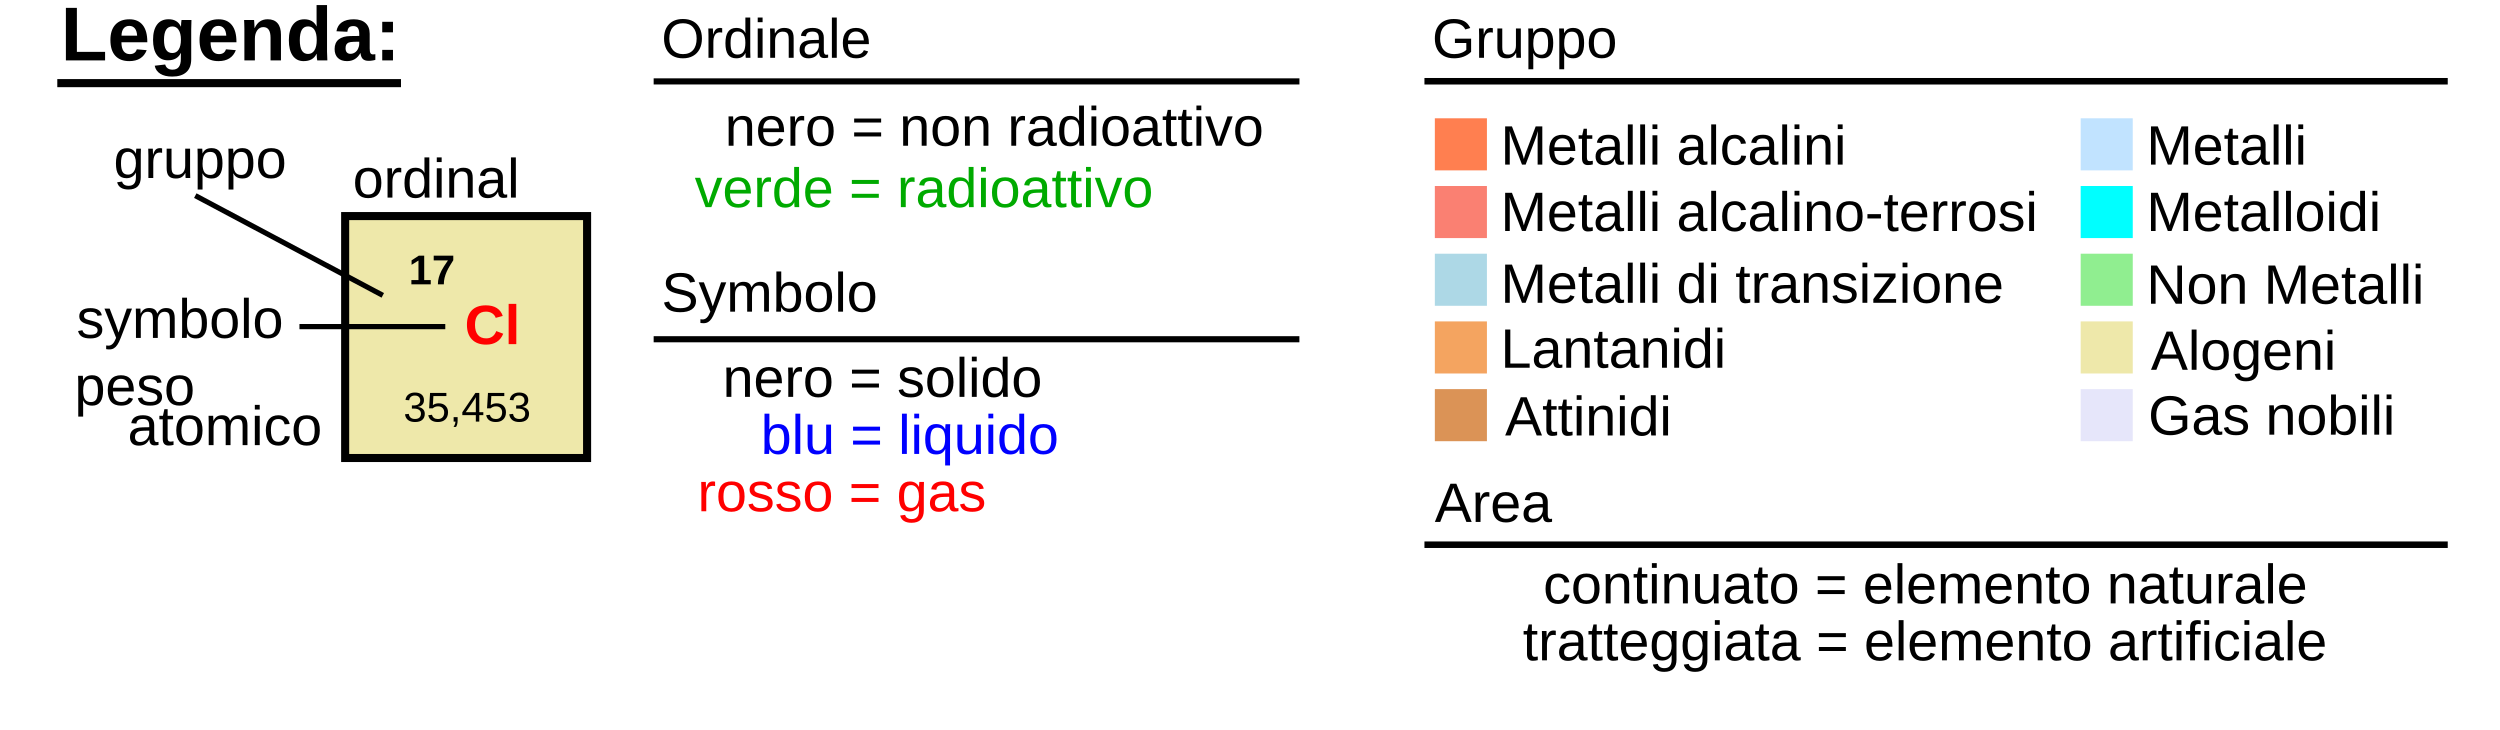
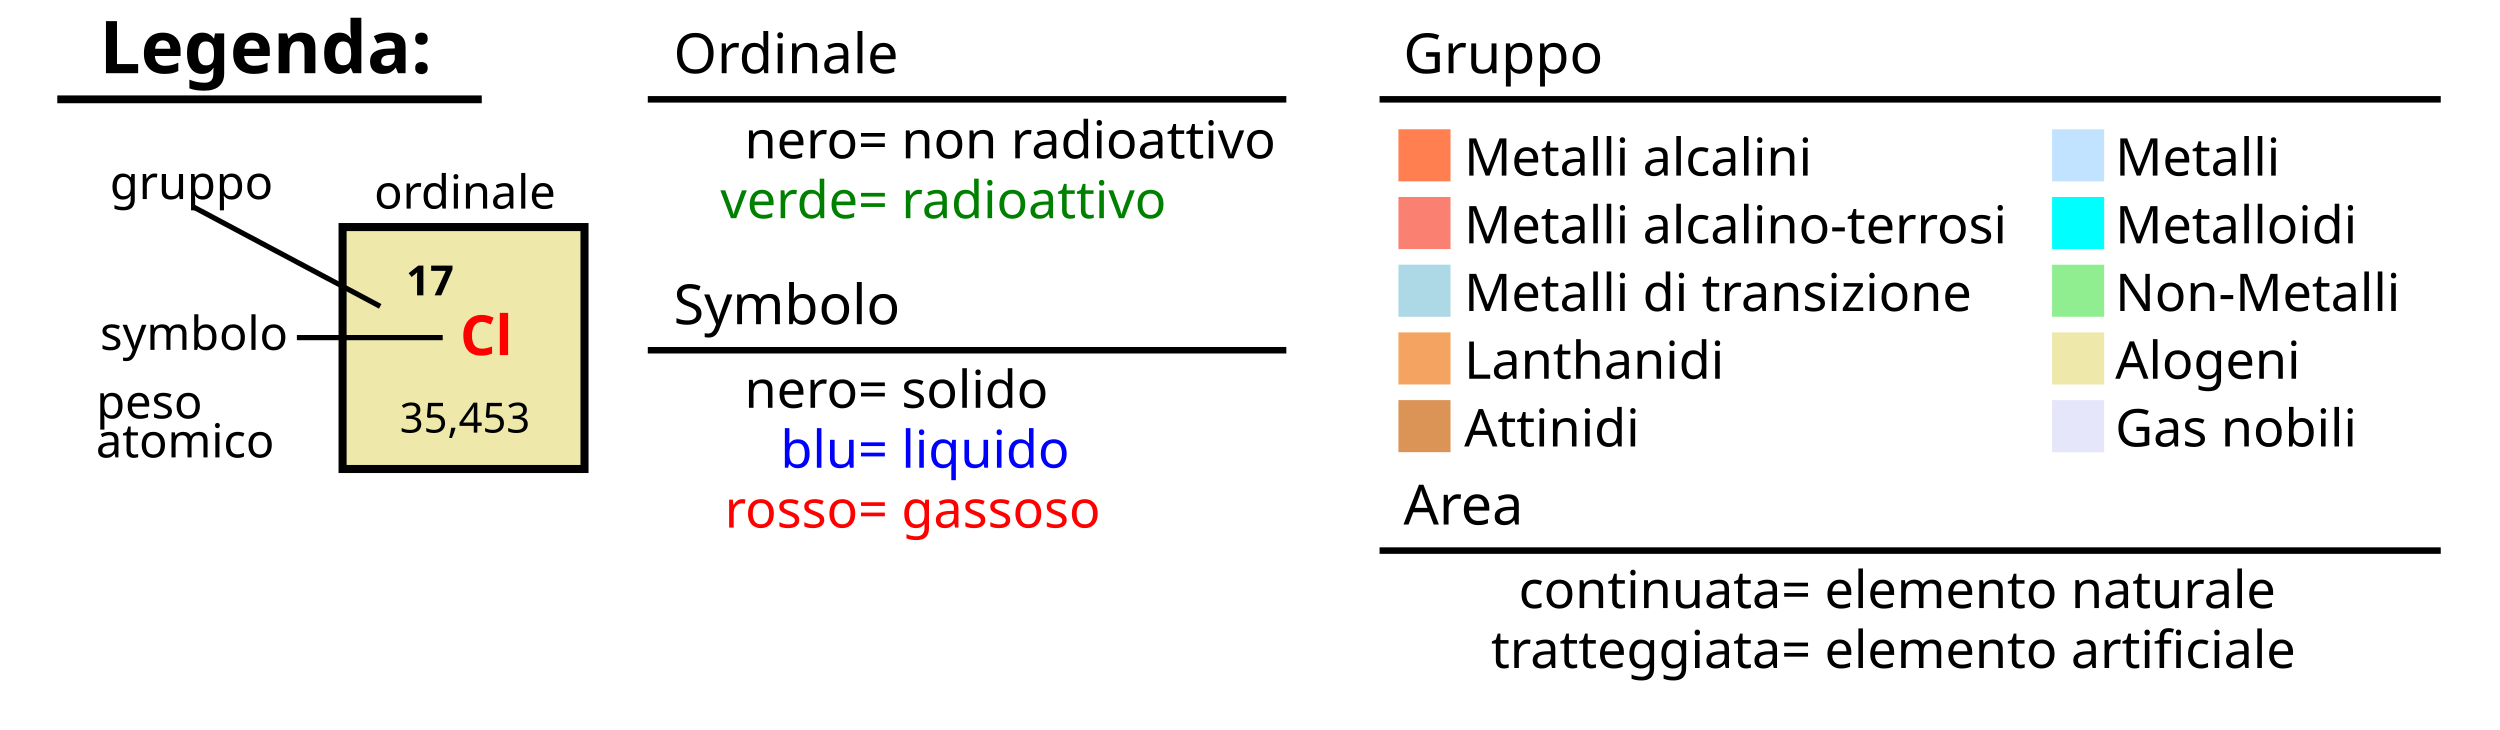
<svg xmlns="http://www.w3.org/2000/svg" width="960" height="280">
-   <text transform="translate(0 -111.87)" x="167.488" y="187.753" font-family="Liberation Sans" font-size="21.333" font-weight="400" stroke-linecap="square" stroke-width="1.5" text-align="center" text-anchor="middle" style="font-feature-settings:normal;font-variant-caps:normal;font-variant-ligatures:normal;font-variant-numeric:normal">
-     <tspan text-align="center" style="font-feature-settings:normal;font-variant-caps:normal;font-variant-ligatures:normal;font-variant-numeric:normal">
-     ordinal</tspan>
+ !--- legend text --&gt;
+   <text x="102.0" y="28.1" font-family="Noto Sans" fill="#0" text-anchor="middle">
+     <tspan font-size="28" font-weight="700">Legenda:</tspan>
  </text>
-   <text transform="translate(0 -111.87)" x="76.845" y="180.219" font-family="Liberation Sans" font-size="21.333" font-weight="400" stroke-linecap="square" stroke-width="1.5" text-align="center" text-anchor="middle" style="font-feature-settings:normal;font-variant-caps:normal;font-variant-ligatures:normal;font-variant-numeric:normal">
-     <tspan text-align="center" style="font-feature-settings:normal;font-variant-caps:normal;font-variant-ligatures:normal;font-variant-numeric:normal">
-     gruppo</tspan>
+   <path d="m23.5 38.143h160" fill="none" stroke="#000" stroke-linecap="square" stroke-width="3.0" />
+ !--- ordinal text --&gt;
+   <text x="178.55" y="80.1" font-family="Noto Sans" fill="#0" text-anchor="middle">
+     <tspan font-size="18">ordinale</tspan>
  </text>
-   <path d="m132.54 82.972h92.903v92.903h-92.903z" fill="#eee8aa" font-family="Liberation Sans" font-size="12" stroke="#000" stroke-linecap="square" stroke-width="3.097" />
-   <path d="m146.99 113.42-72-38.304" font-family="Liberation Sans" font-size="12" stroke="#000" stroke-width="2" />
-   <text transform="translate(0 -111.87)" x="199.762" y="244.007" fill="red" font-family="Liberation Sans" font-size="18" font-weight="700" stroke-linecap="square" stroke-width="1.5" text-anchor="end">
-     <tspan font-size="21.333">Cl</tspan>
+   <path d="m131.55 87.191h92.903v92.903h-92.903z" fill="#eee8aa" stroke="#000" stroke-linecap="square" stroke-width="3.097" />
+   <text x="73.53" y="76.453" font-family="Noto Sans" fill="#0" text-anchor="middle">
+     <tspan font-size="18">gruppo</tspan>
  </text>
-   <text transform="translate(0 -111.87)" x="156.956" y="221.058" font-family="Liberation Sans" font-size="18" font-weight="700" stroke-linecap="square" stroke-width="1.5">
-     <tspan font-size="16">17</tspan>
+   <path d="m146 117.64-72-38.304" stroke="#000" stroke-width="2" />
+   <text x="155.968" y="113.407" font-family="Noto Sans" fill="#0" text-anchor="begin">
+     <tspan font-size="16" font-weight="700">17</tspan>
  </text>
-   <text transform="translate(0 -111.87)" x="154.915" y="273.772" font-family="Liberation Sans" font-size="13.5" stroke-linecap="square" stroke-width="1.5">
+   <text x="110.55" y="134.356" font-family="Noto Sans" fill="#0" text-anchor="end">
+     <tspan font-size="18">symbolo</tspan>
+   </text>38.143
+ 
+   <path d="m170 129.64h-56" stroke="#000" stroke-width="2" />
+   <text x="196.774" y="136.356" font-family="Noto Sans" fill="red" text-anchor="end">
+     <tspan font-size="21.333" font-weight="700">Cl</tspan>
+   </text>
+   <text x="36.84" y="160.654" font-family="Noto Sans" fill="#0">
+     <tspan font-size="18">peso</tspan>
+     <tspan dx="-44" dy="15" font-size="18">atomico</tspan>
+   </text>
+   <text x="178.55" y="166.121" font-family="Noto Sans" fill="#0" text-anchor="middle">
    <tspan font-size="16">35,453</tspan>
  </text>
-   <path d="m170.99 125.42h-56" font-family="Liberation Sans" font-size="12" stroke="#000" stroke-width="2" />
-   <text transform="translate(0 -111.87)" x="108.832" y="241.629" font-family="Liberation Sans" font-size="21.333" font-weight="400" stroke-linecap="square" stroke-width="1.5" text-align="end" text-anchor="end" style="font-feature-settings:normal;font-variant-caps:normal;font-variant-ligatures:normal;font-variant-numeric:normal">
-   symbolo</text>
-   <text transform="translate(0 -111.87)" x="253.977" y="134.058" font-family="Liberation Sans" font-size="18" stroke-linecap="square" stroke-width="1.5">
+   <text x="258.66" y="28.1" font-family="Noto Sans" fill="#0">
    <tspan font-size="21.333">Ordinale</tspan>
  </text>
-   <path d="m252.18 31.258h245.63" fill="none" font-family="Liberation Sans" font-size="12" stroke="#000" stroke-linecap="square" stroke-width="2.351" />
-   <text transform="translate(0 -111.87)" x="278.323" y="167.843" font-family="Liberation Sans" font-size="18" font-weight="400" stroke-linecap="square" stroke-width="1.5" style="font-feature-settings:normal;font-variant-caps:normal;font-variant-ligatures:normal;font-variant-numeric:normal">
-     <tspan x="278.323" y="167.843" font-size="21.333">nero = non radioattivo</tspan>
+   <path d="m250.0 38.143h242.7" fill="none" stroke="#000" stroke-linecap="square" stroke-width="2.5" />
+   <text x="329.5" y="60.8" font-family="Noto Sans" fill="#0" text-anchor="end">
+     <tspan font-size="20">nero </tspan>
  </text>
-   <text transform="translate(0 -111.87)" x="266.774" y="191.415" fill="#0a0" font-family="Liberation Sans" font-size="18" font-weight="400" stroke-linecap="square" stroke-width="1.5" style="font-feature-settings:normal;font-variant-caps:normal;font-variant-ligatures:normal;font-variant-numeric:normal">
-     <tspan x="266.774" y="191.415" font-size="21.333">verde = radioattivo</tspan>
+   <text x="329.5" y="60.8" font-family="Noto Sans" fill="#0" text-anchor="start">
+     <tspan font-size="20">= non radioattivo</tspan>
  </text>
-   <text transform="translate(0 -111.87)" x="254.019" y="231.558" font-family="Liberation Sans" font-size="18" stroke-linecap="square" stroke-width="1.5">
+   <text x="329.5" y="83.8" font-family="Noto Sans" fill="green" text-anchor="end">
+     <tspan font-size="20">verde </tspan>
+   </text>
+   <text x="329.5" y="83.8" font-family="Noto Sans" fill="green" text-anchor="start">
+     <tspan font-size="20">= radioattivo</tspan>
+   </text>
+   <text x="258.66" y="124.5" font-family="Noto Sans" fill="#0">
    <tspan font-size="21.333">Symbolo</tspan>
  </text>
-   <path d="m252.18 130.27h245.61" fill="none" font-family="Liberation Sans" font-size="12" stroke="#000" stroke-linecap="square" stroke-width="2.351" />
-   <text transform="translate(0 -111.87)" x="277.488" y="264.272" font-family="Liberation Sans" font-size="18" font-weight="400" stroke-linecap="square" stroke-width="1.5" style="font-feature-settings:normal;font-variant-caps:normal;font-variant-ligatures:normal;font-variant-numeric:normal">
-     <tspan x="277.488" y="264.272" font-size="21.333">nero = solido</tspan>
+   <path d="m250.0 134.49h242.7" fill="none" stroke="#000" stroke-linecap="square" stroke-width="2.5" />
+   <text x="329.5" y="156.6" font-family="Noto Sans" fill="#0" text-anchor="end">
+     <tspan font-size="20">nero </tspan>
  </text>
-   <text transform="translate(0 -111.87)" x="292.131" y="286.176" fill="#00f" font-family="Liberation Sans" font-size="18" font-weight="400" stroke-linecap="square" stroke-width="1.5" style="font-feature-settings:normal;font-variant-caps:normal;font-variant-ligatures:normal;font-variant-numeric:normal">
-     <tspan x="292.131" y="286.176" font-size="21.333">blu = liquido</tspan>
+   <text x="329.5" y="156.6" font-family="Noto Sans" fill="#0" text-anchor="start">
+     <tspan font-size="20">= solido</tspan>
  </text>
-   <text transform="translate(0 -111.87)" x="267.845" y="308.201" fill="red" font-family="Liberation Sans" font-size="18" font-weight="400" stroke-linecap="square" stroke-width="1.5" style="font-feature-settings:normal;font-variant-caps:normal;font-variant-ligatures:normal;font-variant-numeric:normal">
-     <tspan x="267.845" y="308.201" font-size="21.333">rosso = gas</tspan>
+   <text x="329.5" y="179.6" font-family="Noto Sans" fill="blue" text-anchor="end">
+     <tspan font-size="20">blu </tspan>
  </text>
-   <text transform="translate(0 -111.87)" x="549.908" y="134.058" font-family="Liberation Sans" font-size="18" stroke-linecap="square" stroke-width="1.5">
+   <text x="329.5" y="179.6" font-family="Noto Sans" fill="blue" text-anchor="start">
+     <tspan font-size="20">= liquido</tspan>
+   </text>
+   <text x="329.5" y="202.6" font-family="Noto Sans" fill="red" text-anchor="end">
+     <tspan font-size="20">rosso </tspan>
+   </text>
+   <text x="329.5" y="202.6" font-family="Noto Sans" fill="red" text-anchor="start">
+     <tspan font-size="20">= gassoso</tspan>
+   </text>
+   <text x="538.928" y="28.1" font-family="Noto Sans" fill="#0">
    <tspan font-size="21.333">Gruppo</tspan>
  </text>
-   <path d="m548.24 31.2h390.44" fill="none" font-family="Liberation Sans" font-size="12" stroke="#000" stroke-linecap="square" stroke-width="2.505" />
-   <path d="m550.98 45.424h20v20h-20z" fill="coral" font-family="Liberation Sans" font-size="12" />
-   <path d="m550.98 71.424h20v20h-20z" fill="salmon" font-family="Liberation Sans" font-size="12" />
-   <path d="m550.98 97.424h20v20h-20z" fill="#add8e6" font-family="Liberation Sans" font-size="12" />
-   <path d="m550.98 123.42h20v20h-20z" fill="#f4a460" font-family="Liberation Sans" font-size="12" />
-   <path d="m550.98 149.42h20v20h-20z" fill="#db9356" font-family="Liberation Sans" font-size="12" />
-   <path d="m798.98 45.424h20v20h-20z" fill="#c1e3ff" font-family="Liberation Sans" font-size="12" />
-   <path d="m798.98 71.424h20v20h-20z" fill="#0ff" font-family="Liberation Sans" font-size="12" />
-   <path d="m798.98 97.424h20v20h-20z" fill="#90ee90" font-family="Liberation Sans" font-size="12" />
-   <path d="m798.98 123.42h20v20h-20z" fill="#eee8aa" font-family="Liberation Sans" font-size="12" />
-   <path d="m798.98 149.42h20v20h-20z" fill="#e6e6fa" font-family="Liberation Sans" font-size="12" />
-   <text transform="translate(0 -111.87)" x="576.231" y="175.084" font-family="Liberation Sans" font-size="21.333" font-weight="400" stroke-linecap="square" stroke-width="1.5" style="font-feature-settings:normal;font-variant-caps:normal;font-variant-ligatures:normal;font-variant-numeric:normal">
-   Metalli alcalini</text>
-   <text transform="translate(0 -111.87)" x="576.231" y="200.584" font-family="Liberation Sans" font-size="21.333" font-weight="400" stroke-linecap="square" stroke-width="1.5" style="font-feature-settings:normal;font-variant-caps:normal;font-variant-ligatures:normal;font-variant-numeric:normal">
-   Metalli alcalino-terrosi</text>
-   <text transform="translate(0 -111.87)" x="576.231" y="228.152" font-family="Liberation Sans" font-size="21.333" font-weight="400" stroke-linecap="square" stroke-width="1.5" style="font-feature-settings:normal;font-variant-caps:normal;font-variant-ligatures:normal;font-variant-numeric:normal">
-   Metalli di transizione</text>
-   <text transform="translate(0 -111.87)" x="576.231" y="253.084" font-family="Liberation Sans" font-size="21.333" font-weight="400" stroke-linecap="square" stroke-width="1.5" style="font-feature-settings:normal;font-variant-caps:normal;font-variant-ligatures:normal;font-variant-numeric:normal">
-   Lantanidi</text>
-   <text transform="translate(0 -111.87)" x="577.94" y="279.084" font-family="Liberation Sans" font-size="21.333" font-weight="400" stroke-linecap="square" stroke-width="1.5" style="font-feature-settings:normal;font-variant-caps:normal;font-variant-ligatures:normal;font-variant-numeric:normal">
-   Attinidi</text>
-   <text transform="translate(0 -111.87)" x="824.231" y="175.084" font-family="Liberation Sans" font-size="21.333" font-weight="400" stroke-linecap="square" stroke-width="1.5" style="font-feature-settings:normal;font-variant-caps:normal;font-variant-ligatures:normal;font-variant-numeric:normal">
-   Metalli</text>
-   <text transform="translate(0 -111.87)" x="824.231" y="200.584" font-family="Liberation Sans" font-size="21.333" font-weight="400" stroke-linecap="square" stroke-width="1.5" style="font-feature-settings:normal;font-variant-caps:normal;font-variant-ligatures:normal;font-variant-numeric:normal">
-   Metalloidi</text>
-   <text transform="translate(0 -111.87)" x="824.231" y="228.512" font-family="Liberation Sans" font-size="21.333" font-weight="400" stroke-linecap="square" stroke-width="1.5" style="font-feature-settings:normal;font-variant-caps:normal;font-variant-ligatures:normal;font-variant-numeric:normal">
-   Non Metalli</text>
-   <text transform="translate(0 -111.87)" x="825.939" y="253.866" font-family="Liberation Sans" font-size="21.333" font-weight="400" stroke-linecap="square" stroke-width="1.5" style="font-feature-settings:normal;font-variant-caps:normal;font-variant-ligatures:normal;font-variant-numeric:normal">
-   Alogeni</text>
-   <text transform="translate(0 -111.87)" x="824.908" y="278.794" font-family="Liberation Sans" font-size="21.333" font-weight="400" stroke-linecap="square" stroke-width="1.5" style="font-feature-settings:normal;font-variant-caps:normal;font-variant-ligatures:normal;font-variant-numeric:normal">
-   Gas nobili</text>
-   <text transform="translate(0 -111.87)" x="550.939" y="312.292" font-family="Liberation Sans" font-size="18" stroke-linecap="square" stroke-width="1.5">
+   <path d="m531.0 38.143h405.0" fill="none" stroke="#000" stroke-linecap="square" stroke-width="2.5" />
+   <path d="m537 49.643h20v20h-20z" fill="coral" />
+   <path d="m537 75.643h20v20h-20z" fill="salmon" />
+   <path d="m537 101.64h20v20h-20z" fill="#add8e6" />
+   <path d="m537 127.64h20v20h-20z" fill="#f4a460" />
+   <path d="m537 153.64h20v20h-20z" fill="#db9356" />
+   <path d="m788 49.643h20v20h-20z" fill="#c1e3ff" />
+   <path d="m788 75.643h20v20h-20z" fill="#0ff" />
+   <path d="m788 101.64h20v20h-20z" fill="#90ee90" />
+   <path d="m788 127.64h20v20h-20z" fill="#eee8aa" />
+   <path d="m788 153.64h20v20h-20z" fill="#e6e6fa" />
+   <text x="562.25" y="67.433" font-family="Noto Sans" font-size="20" fill="#0">Metalli alcalini</text>
+   <text x="562.25" y="93.433" font-family="Noto Sans" font-size="20" fill="#0">Metalli alcalino-terrosi</text>
+   <text x="562.25" y="119.433" font-family="Noto Sans" font-size="20" fill="#0">Metalli di transizione</text>
+   <text x="562.25" y="145.433" font-family="Noto Sans" font-size="20" fill="#0">Lanthanidi</text>
+   <text x="562.25" y="171.433" font-family="Noto Sans" font-size="20" fill="#0">Attinidi</text>
+   <text x="812.25" y="67.433" font-family="Noto Sans" font-size="20" fill="#0">Metalli</text>
+   <text x="812.25" y="93.433" font-family="Noto Sans" font-size="20" fill="#0">Metalloidi</text>
+   <text x="812.25" y="119.433" font-family="Noto Sans" font-size="20" fill="#0">Non-Metalli</text>
+   <text x="812.25" y="145.433" font-family="Noto Sans" font-size="20" fill="#0">Alogeni</text>
+   <text x="812.25" y="171.433" font-family="Noto Sans" font-size="20" fill="#0">Gas nobili</text>
+   <text x="538.928" y="201.433" font-family="Noto Sans" fill="#0">
    <tspan font-size="21.333">Area</tspan>
  </text>
-   <path d="m548.24 209.17h390.44" fill="none" font-family="Liberation Sans" font-size="12" stroke="#000" stroke-linecap="square" stroke-width="2.505" />
-   <text transform="translate(0 -111.87)" x="592.585" y="343.58" font-family="Liberation Sans" font-size="18" font-weight="400" stroke-linecap="square" stroke-width="1.5" style="font-feature-settings:normal;font-variant-caps:normal;font-variant-ligatures:normal;font-variant-numeric:normal">
-     <tspan x="592.585" y="343.58" font-size="21.333">continuato = elemento naturale</tspan>
+   <path d="m531.0 211.43h405.0" fill="none" stroke="#000" stroke-linecap="square" stroke-width="2.5" />
+   <text x="684.0" y="233.5" font-family="Noto Sans" fill="#0" text-anchor="end">
+     <tspan font-size="20">continuata </tspan>
  </text>
-   <text transform="translate(0 -111.87)" x="584.744" y="365.442" font-family="Liberation Sans" font-size="18" font-weight="400" stroke-linecap="square" stroke-width="1.5" style="font-feature-settings:normal;font-variant-caps:normal;font-variant-ligatures:normal;font-variant-numeric:normal">
-     <tspan x="584.744" y="365.442" font-size="21.333">tratteggiata = elemento artificiale</tspan>
+   <text x="684.0" y="233.5" font-family="Noto Sans" fill="#0" text-anchor="start">
+     <tspan font-size="20">= elemento naturale</tspan>
  </text>
-   <text transform="translate(0 -111.87)" x="88.527" y="135.058" font-family="Liberation Sans" font-size="29.333" font-weight="700" stroke-linecap="square" stroke-width="1.5" text-align="center" text-anchor="middle" style="font-feature-settings:normal;font-variant-caps:normal;font-variant-ligatures:normal;font-variant-numeric:normal">
-     <tspan text-align="center" style="font-feature-settings:normal;font-variant-caps:normal;font-variant-ligatures:normal;font-variant-numeric:normal">
-     Legenda:</tspan>
+   <text x="684.0" y="256.5" font-family="Noto Sans" fill="#0" text-anchor="end">
+     <tspan font-size="20">tratteggiata </tspan>
  </text>
-   <path d="m23.554 31.923h128.87" fill="none" font-family="Liberation Sans" font-size="16" font-weight="700" stroke="#000" stroke-linecap="square" stroke-width="3.109" />
-   <text transform="translate(0 -111.87)" x="62.988" y="271.869" font-family="Liberation Sans" font-size="24" font-weight="400" letter-spacing="0" stroke-width="2" word-spacing="0" style="font-feature-settings:normal;font-variant-caps:normal;font-variant-ligatures:normal;font-variant-numeric:normal;line-height:1.25" />
-   <text transform="translate(0 -111.87)" x="42.988" y="311.869" font-family="Liberation Sans" font-size="24" font-weight="400" letter-spacing="0" stroke-width="2" word-spacing="0" style="font-feature-settings:normal;font-variant-caps:normal;font-variant-ligatures:normal;font-variant-numeric:normal;line-height:1.25" />
-   <path d="m34.988 201.42h96v42h-96z" fill="none" />
-   <text transform="translate(0 -111.87)" x="28.613" y="267.435" font-family="Liberation Sans" font-size="21.333" font-weight="400" letter-spacing="0" stroke-width="2" word-spacing="0" style="font-feature-settings:normal;font-variant-caps:normal;font-variant-ligatures:normal;font-variant-numeric:normal;line-height:1.25">
-     <tspan x="28.613" y="267.435" style="font-feature-settings:normal;font-variant-caps:normal;font-variant-ligatures:normal;font-variant-numeric:normal">
-     peso</tspan>
+   <text x="684.0" y="256.5" font-family="Noto Sans" fill="#0" text-anchor="start">
+     <tspan font-size="20">= elemento artificiale</tspan>
  </text>
-   <text transform="translate(0 -111.87)" x="49.008" y="282.792" font-family="Liberation Sans" font-size="21.333" font-weight="400" letter-spacing="0" stroke-width="2" word-spacing="0" style="font-feature-settings:normal;font-variant-caps:normal;font-variant-ligatures:normal;font-variant-numeric:normal;line-height:1.25">
-     <tspan x="49.008" y="282.792" style="font-feature-settings:normal;font-variant-caps:normal;font-variant-ligatures:normal;font-variant-numeric:normal">
-     atomico</tspan>
-   </text>
-   <text transform="translate(0 -111.87)" x="663.981" y="217.293" font-family="Liberation Sans" font-size="16" font-weight="400" letter-spacing="0" stroke-width="2" word-spacing="0" style="font-feature-settings:normal;font-variant-caps:normal;font-variant-ligatures:normal;font-variant-numeric:normal;line-height:1.25">
-     <tspan x="663.981" y="217.293" />
-   </text>
-   <text transform="translate(0 -111.87)" x="394.988" y="281.869" font-family="Liberation Sans" font-size="16" font-weight="400" letter-spacing="0" stroke-width="2" word-spacing="0" style="font-feature-settings:normal;font-variant-caps:normal;font-variant-ligatures:normal;font-variant-numeric:normal;line-height:1.25" />
</svg>
